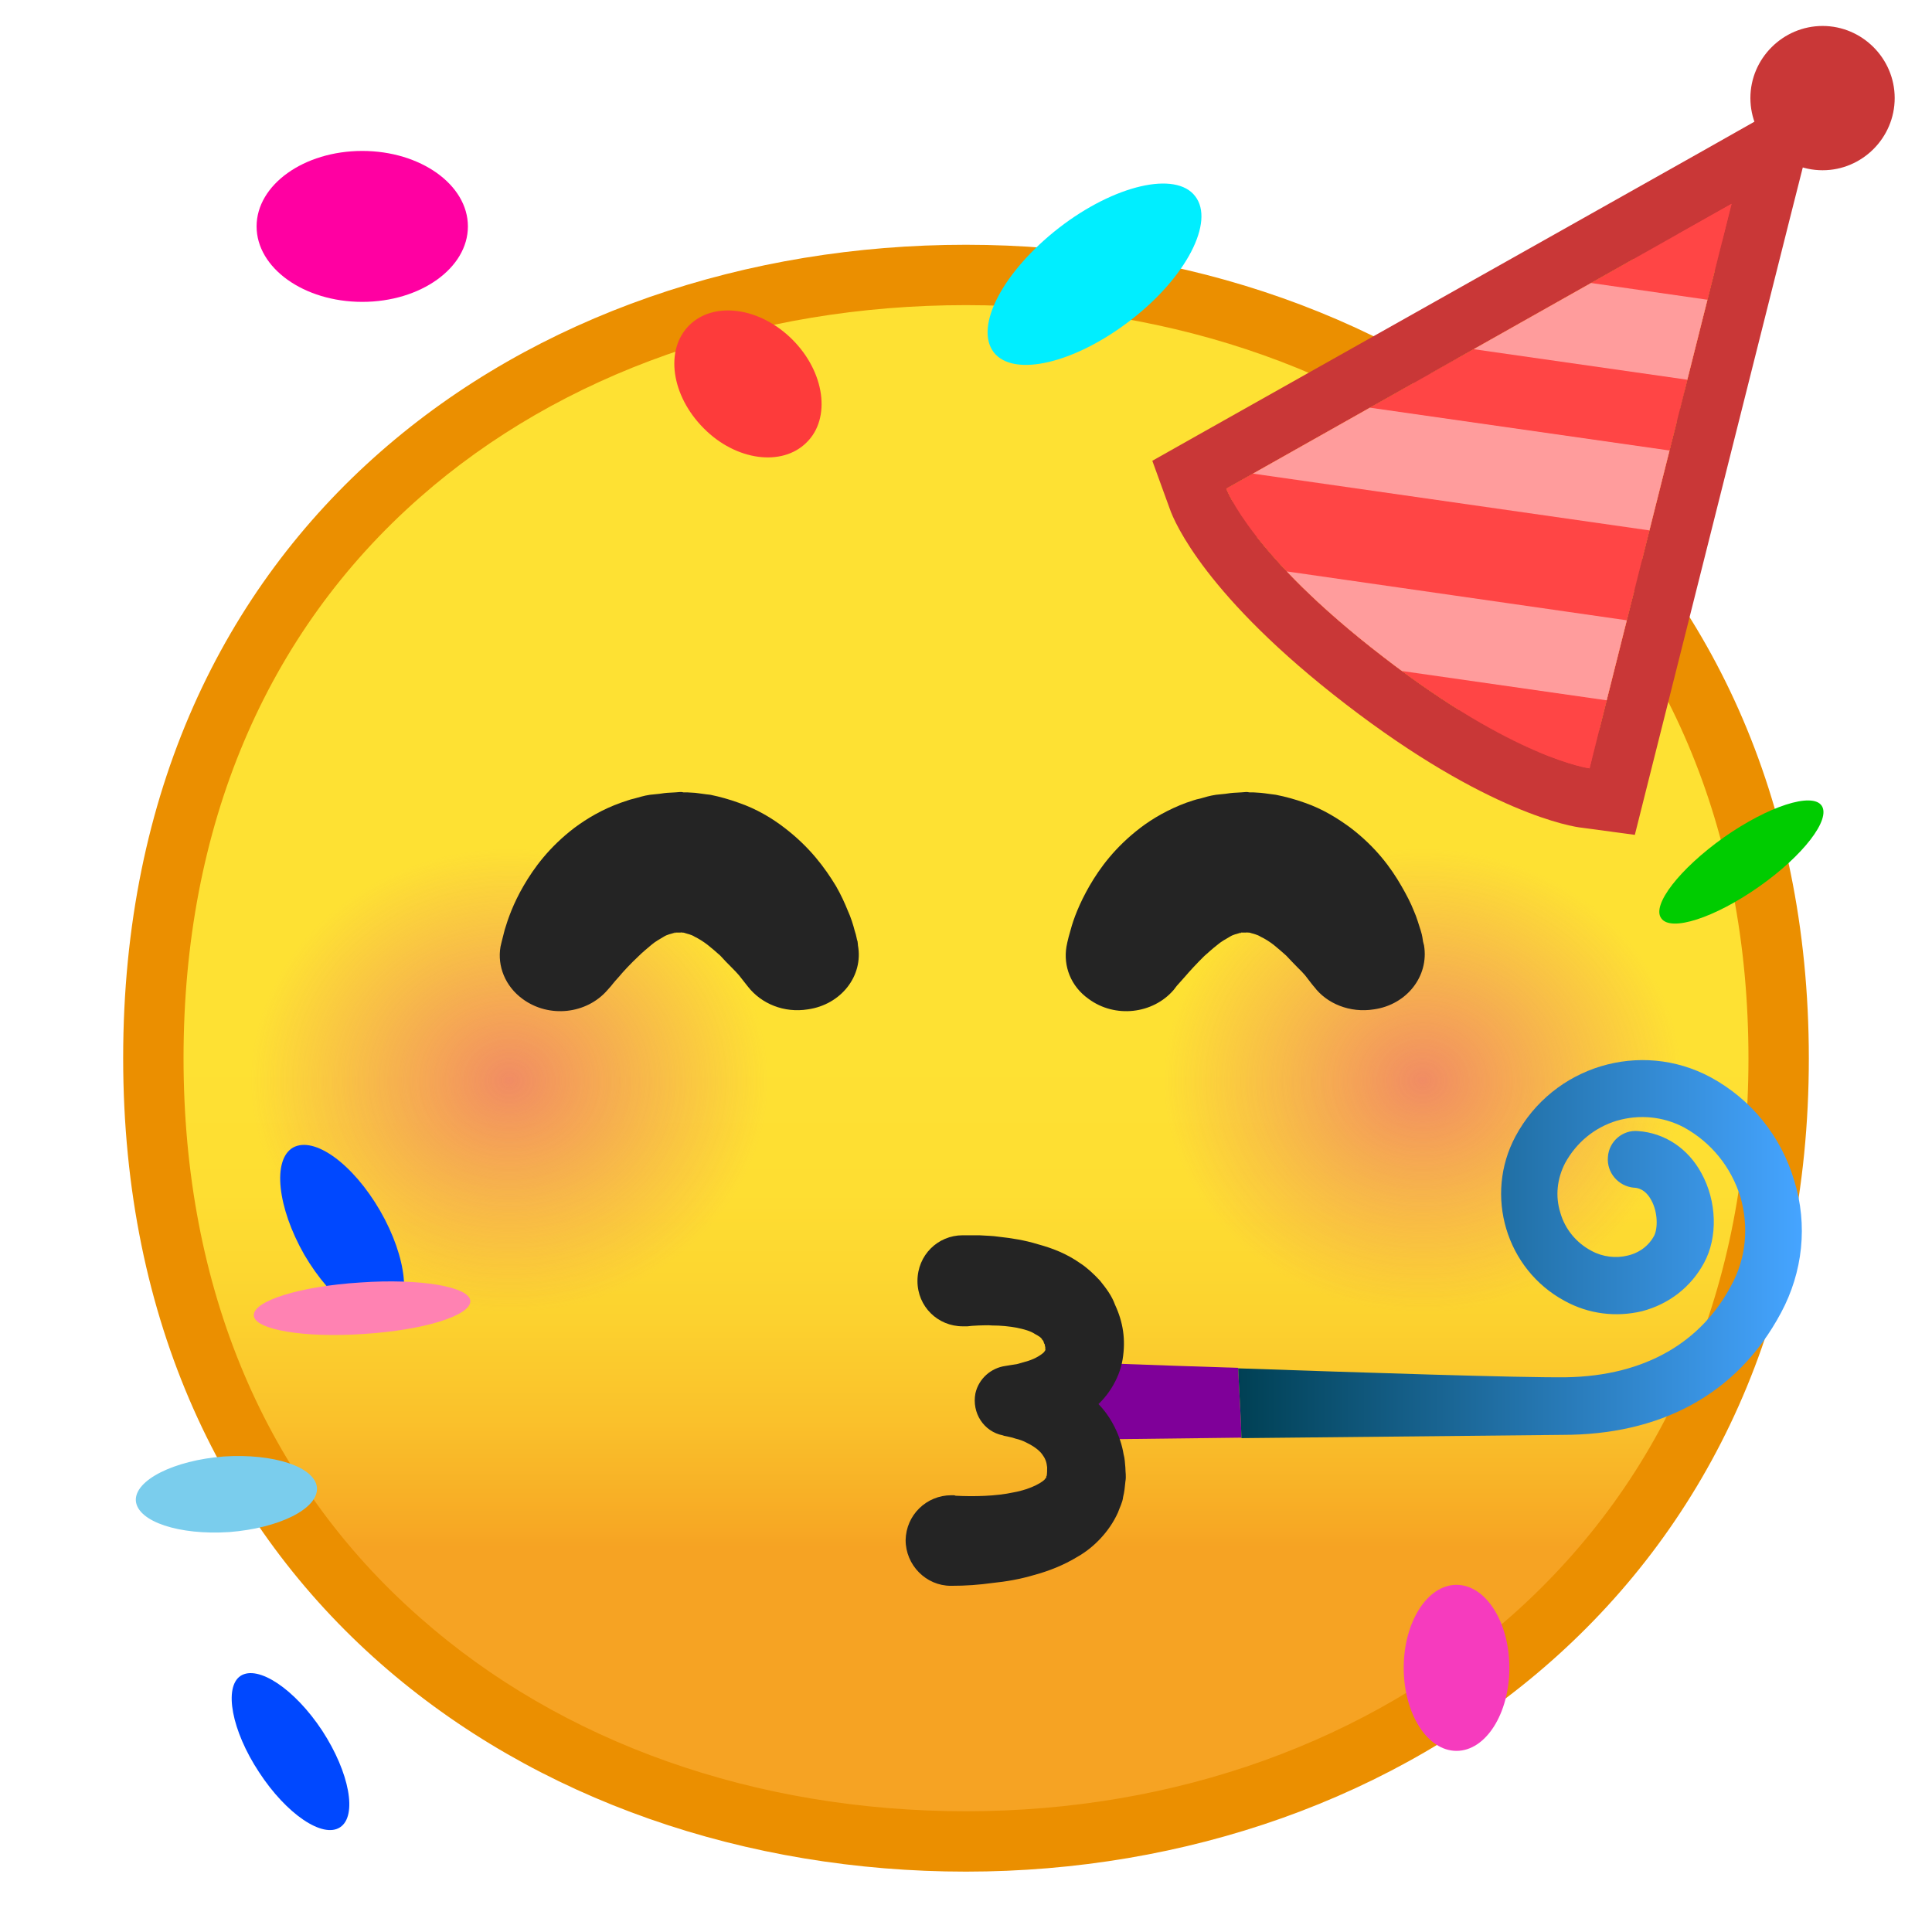
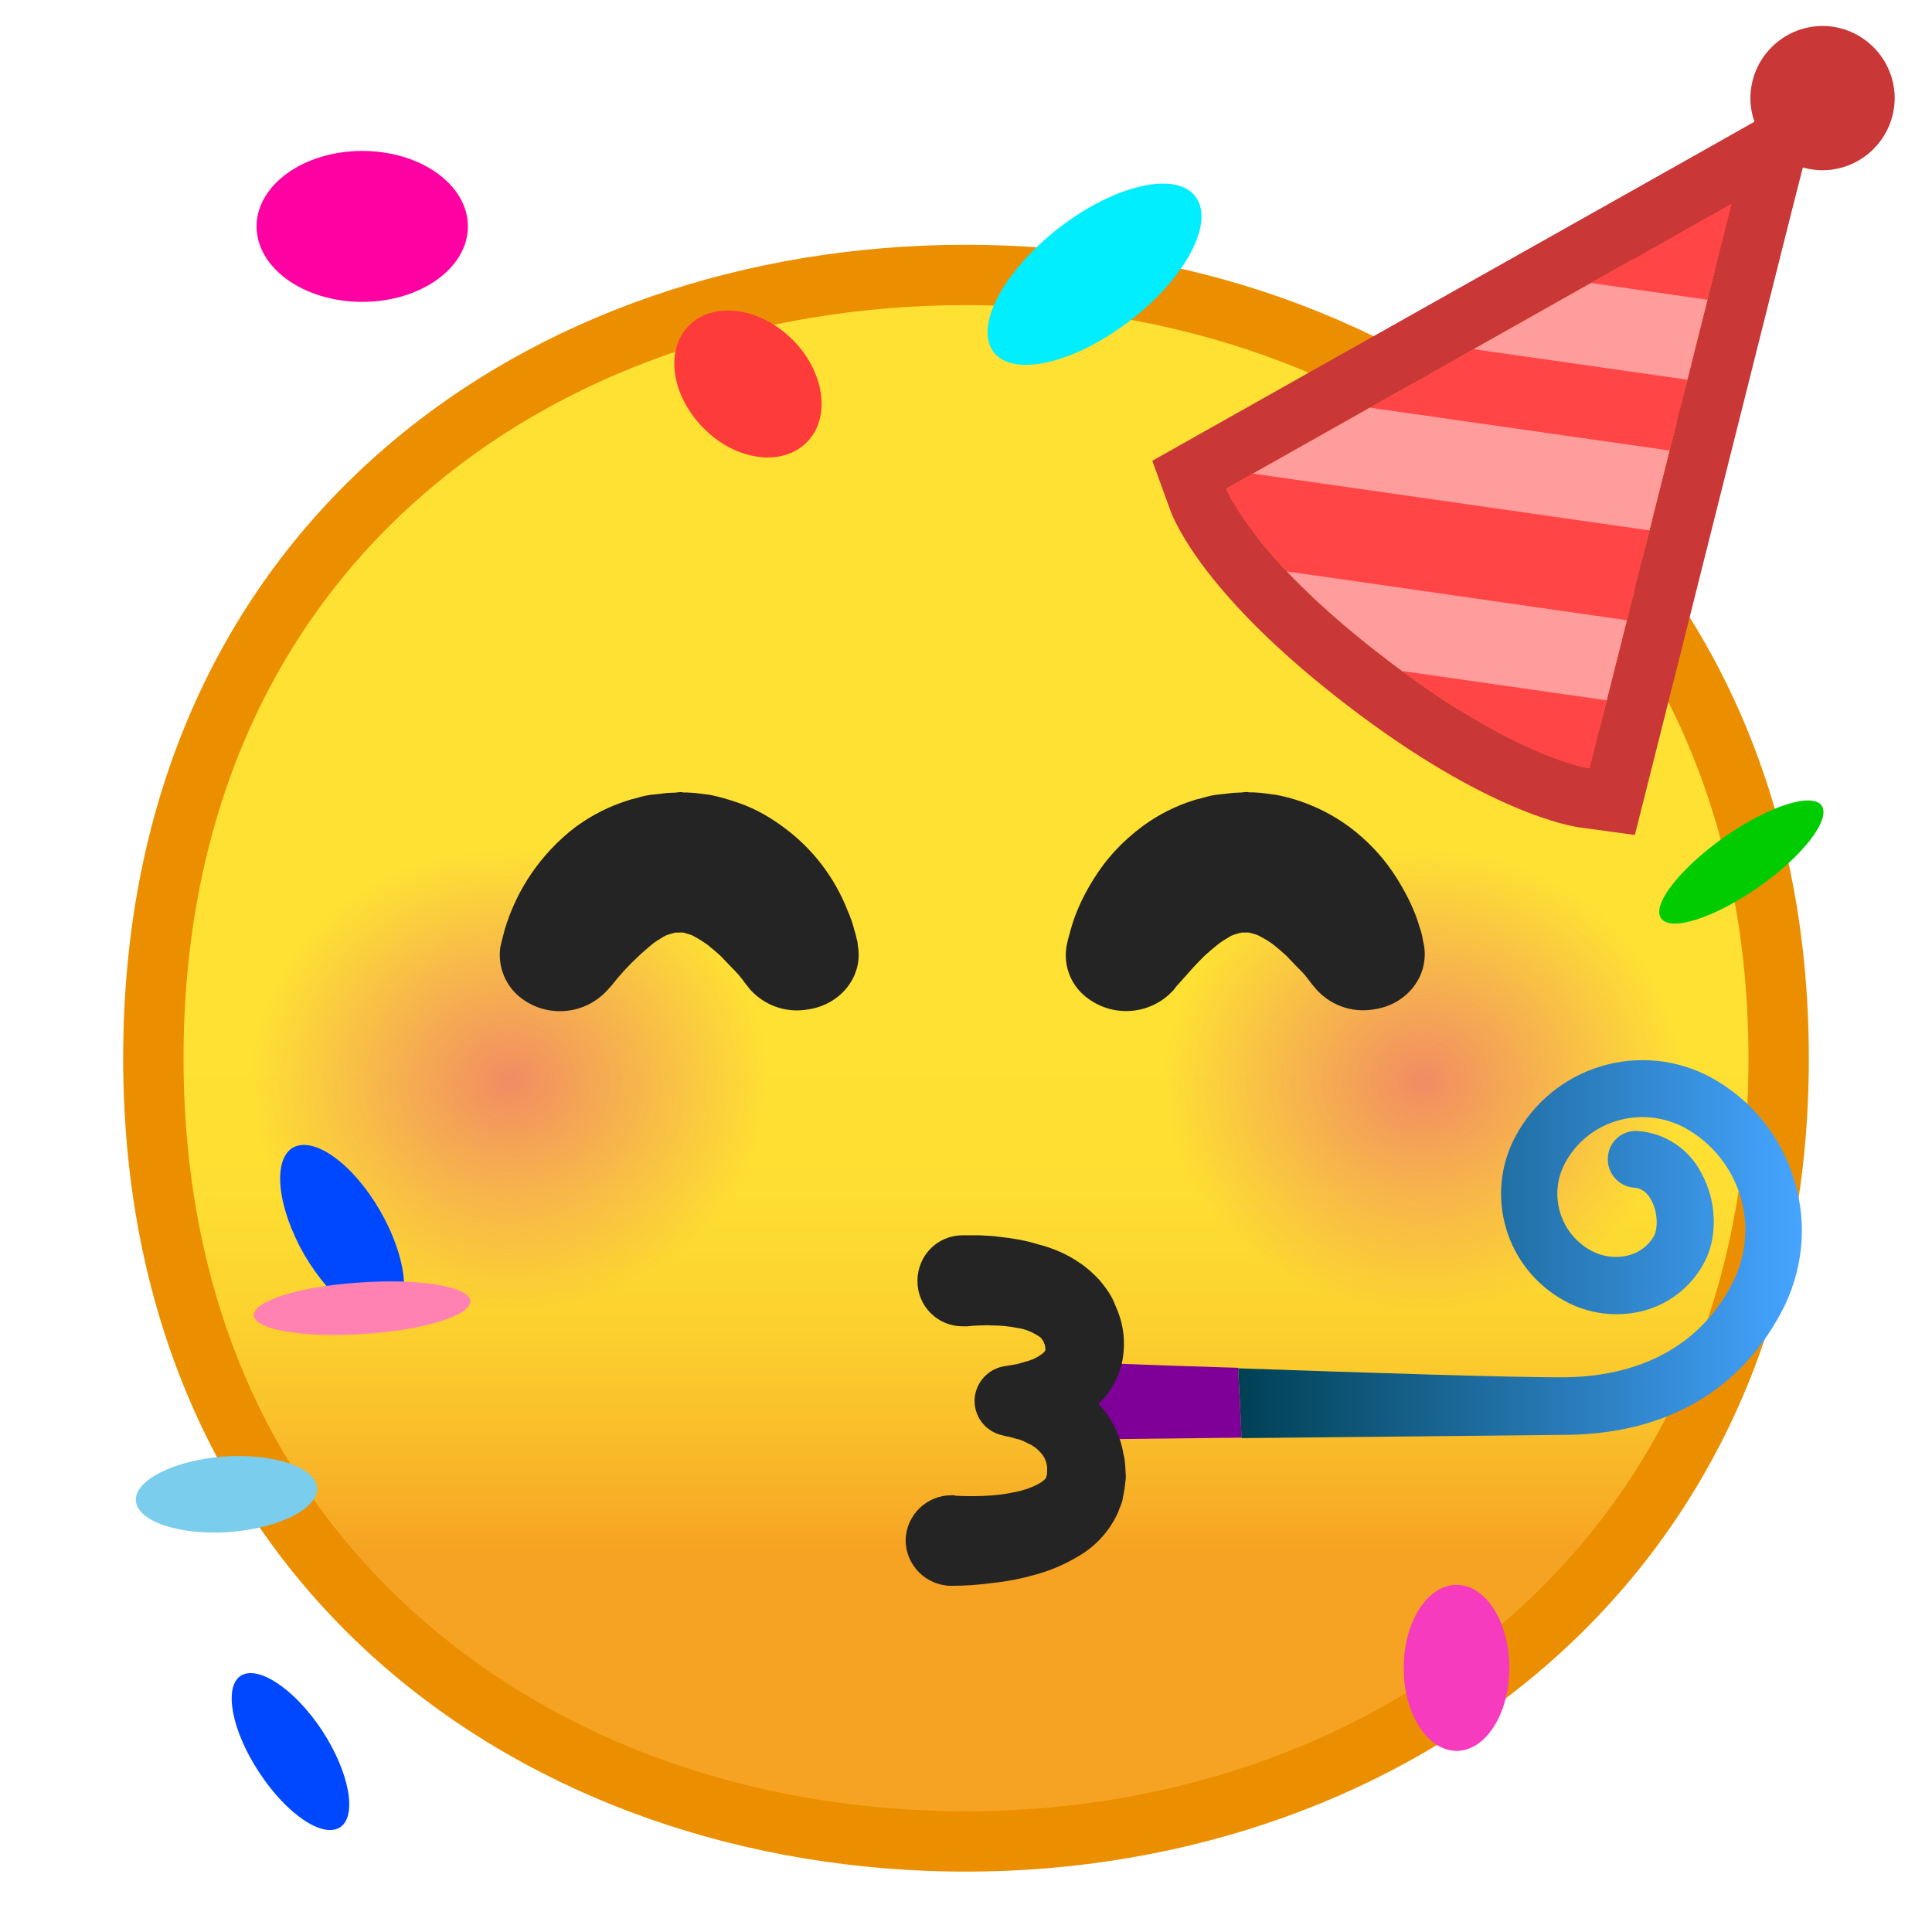
- <svg xmlns="http://www.w3.org/2000/svg" xmlns:xlink="http://www.w3.org/1999/xlink" width="16pt" height="16pt" version="1.1" viewBox="0 0 16 16">
+ <svg xmlns="http://www.w3.org/2000/svg" xmlns:xlink="http://www.w3.org/1999/xlink" width="16pt" height="16pt" viewBox="0 0 16 16">
  <defs>
-     <linearGradient id="linear0" x1="64" x2="64" y1="28.991" y2="110.68" gradientTransform="matrix(0.125,0,0,0.125,0,0)" gradientUnits="userSpaceOnUse">
+     <clipPath id="b">
+       <path d="M0 0h16v16H0z" />
+     </clipPath>
+     <clipPath id="d">
+       <path d="M0 0h16v16H0z" />
+     </clipPath>
+     <clipPath id="k">
+       <path d="M10 1h5v3h-5Zm0 0" />
+     </clipPath>
+     <clipPath id="l">
+       <path d="m14.34 1.688-4.184 2.359s.2.547 1.297 1.39c1.094.848 1.711.926 1.711.926Zm0 0" />
+     </clipPath>
+     <clipPath id="m">
+       <path d="M10 2h5v3h-5Zm0 0" />
+     </clipPath>
+     <clipPath id="n">
+       <path d="m14.34 1.688-4.184 2.359s.2.547 1.297 1.39c1.094.848 1.711.926 1.711.926Zm0 0" />
+     </clipPath>
+     <clipPath id="o">
+       <path d="M10 2h5v4h-5Zm0 0" />
+     </clipPath>
+     <clipPath id="p">
+       <path d="m14.34 1.688-4.184 2.359s.2.547 1.297 1.39c1.094.848 1.711.926 1.711.926Zm0 0" />
+     </clipPath>
+     <clipPath id="q">
+       <path d="M10 4h5v3h-5Zm0 0" />
+     </clipPath>
+     <clipPath id="r">
+       <path d="m14.34 1.688-4.184 2.359s.2.547 1.297 1.39c1.094.848 1.711.926 1.711.926Zm0 0" />
+     </clipPath>
+     <clipPath id="s">
+       <path d="M10 1h5v3h-5Zm0 0" />
+     </clipPath>
+     <clipPath id="t">
+       <path d="m14.34 1.688-4.184 2.359s.2.547 1.297 1.39c1.094.848 1.711.926 1.711.926Zm0 0" />
+     </clipPath>
+     <clipPath id="u">
+       <path d="M10 3h5v2h-5Zm0 0" />
+     </clipPath>
+     <clipPath id="v">
+       <path d="m14.34 1.688-4.184 2.359s.2.547 1.297 1.39c1.094.848 1.711.926 1.711.926Zm0 0" />
+     </clipPath>
+     <clipPath id="w">
+       <path d="M10 4h5v3h-5Zm0 0" />
+     </clipPath>
+     <clipPath id="x">
+       <path d="m14.34 1.688-4.184 2.359s.2.547 1.297 1.39c1.094.848 1.711.926 1.711.926Zm0 0" />
+     </clipPath>
+     <radialGradient id="c" cx="35.994" cy="68.577" r="19.444" fx="35.994" fy="68.577" gradientTransform="matrix(.12239 0 0 .10963 -.186 1.43)" gradientUnits="userSpaceOnUse">
+       <stop offset="0" style="stop-color:#ed7770;stop-opacity:1" />
+       <stop offset=".9" style="stop-color:#ed7770;stop-opacity:0" />
+     </radialGradient>
+     <radialGradient id="e" cx="97.787" cy="68.577" r="19.444" fx="97.787" fy="68.577" gradientTransform="matrix(.12239 0 0 .10963 -.186 1.43)" gradientUnits="userSpaceOnUse">
+       <stop offset="0" style="stop-color:#ed7770;stop-opacity:1" />
+       <stop offset=".9" style="stop-color:#ed7770;stop-opacity:0" />
+     </radialGradient>
+     <linearGradient id="f" x1="64" x2="64" y1="28.991" y2="110.68" gradientTransform="scale(.125)" gradientUnits="userSpaceOnUse">
      <stop offset=".5" style="stop-color:#fee133;stop-opacity:1" />
      <stop offset=".612" style="stop-color:#fede32;stop-opacity:1" />
      <stop offset=".708" style="stop-color:#fcd32f;stop-opacity:1" />
      <stop offset=".797" style="stop-color:#fac12b;stop-opacity:1" />
      <stop offset=".883" style="stop-color:#f7a924;stop-opacity:1" />
      <stop offset=".9" style="stop-color:#f6a323;stop-opacity:1" />
    </linearGradient>
-     <filter id="alpha" width="100%" height="100%" x="0%" y="0%" filterUnits="objectBoundingBox">
-       <feColorMatrix in="SourceGraphic" type="matrix" values="0 0 0 0 1 0 0 0 0 1 0 0 0 0 1 0 0 0 1 0" />
-     </filter>
-     <mask id="mask0">
-       <g filter="url(#alpha)">
-         <rect width="16" height="16" x="0" y="0" style="fill:#000;fill-opacity:.8;stroke:none" />
-       </g>
-     </mask>
-     <radialGradient id="radial0" cx="35.994" cy="68.577" r="19.444" fx="35.994" fy="68.577" gradientTransform="matrix(0.122388,0,0,0.109625,-0.18635,1.43)" gradientUnits="userSpaceOnUse">
-       <stop offset="0" style="stop-color:#ed7770;stop-opacity:1" />
-       <stop offset=".9" style="stop-color:#ed7770;stop-opacity:0" />
-     </radialGradient>
-     <clipPath id="clip1">
-       <rect width="16" height="16" />
-     </clipPath>
-     <g id="surface6" clip-path="url(#clip1)">
-       <path style="stroke:none;fill-rule:nonzero;fill:url(#radial0)" d="M 6.406 8.949 C 6.406 7.809 5.426 6.887 4.219 6.887 C 3.012 6.887 2.031 7.809 2.031 8.949 C 2.031 10.086 3.012 11.012 4.219 11.012 C 5.426 11.012 6.406 10.086 6.406 8.949 Z M 6.406 8.949" />
-     </g>
-     <mask id="mask1">
-       <g filter="url(#alpha)">
-         <rect width="16" height="16" x="0" y="0" style="fill:#000;fill-opacity:.8;stroke:none" />
-       </g>
-     </mask>
-     <radialGradient id="radial1" cx="97.787" cy="68.577" r="19.444" fx="97.787" fy="68.577" gradientTransform="matrix(0.122388,0,0,0.109625,-0.18635,1.43)" gradientUnits="userSpaceOnUse">
-       <stop offset="0" style="stop-color:#ed7770;stop-opacity:1" />
-       <stop offset=".9" style="stop-color:#ed7770;stop-opacity:0" />
-     </radialGradient>
-     <clipPath id="clip2">
-       <rect width="16" height="16" />
-     </clipPath>
-     <g id="surface9" clip-path="url(#clip2)">
-       <path style="stroke:none;fill-rule:nonzero;fill:url(#radial1)" d="M 13.969 8.949 C 13.969 7.809 12.988 6.887 11.781 6.887 C 10.574 6.887 9.594 7.809 9.594 8.949 C 9.594 10.086 10.574 11.012 11.781 11.012 C 12.988 11.012 13.969 10.086 13.969 8.949 Z M 13.969 8.949" />
-     </g>
-     <clipPath id="clip3">
-       <path d="M 10 1 L 15 1 L 15 4 L 10 4 Z M 10 1" />
-     </clipPath>
-     <clipPath id="clip4">
-       <path d="M 14.34 1.688 L 10.156 4.047 C 10.156 4.047 10.355 4.594 11.453 5.438 C 12.547 6.285 13.164 6.363 13.164 6.363 Z M 14.34 1.688" />
-     </clipPath>
-     <clipPath id="clip5">
-       <path d="M 10 2 L 15 2 L 15 5 L 10 5 Z M 10 2" />
-     </clipPath>
-     <clipPath id="clip6">
-       <path d="M 14.34 1.688 L 10.156 4.047 C 10.156 4.047 10.355 4.594 11.453 5.438 C 12.547 6.285 13.164 6.363 13.164 6.363 Z M 14.34 1.688" />
-     </clipPath>
-     <clipPath id="clip7">
-       <path d="M 10 2 L 15 2 L 15 6 L 10 6 Z M 10 2" />
-     </clipPath>
-     <clipPath id="clip8">
-       <path d="M 14.34 1.688 L 10.156 4.047 C 10.156 4.047 10.355 4.594 11.453 5.438 C 12.547 6.285 13.164 6.363 13.164 6.363 Z M 14.34 1.688" />
-     </clipPath>
-     <clipPath id="clip9">
-       <path d="M 10 4 L 15 4 L 15 7 L 10 7 Z M 10 4" />
-     </clipPath>
-     <clipPath id="clip10">
-       <path d="M 14.34 1.688 L 10.156 4.047 C 10.156 4.047 10.355 4.594 11.453 5.438 C 12.547 6.285 13.164 6.363 13.164 6.363 Z M 14.34 1.688" />
-     </clipPath>
-     <clipPath id="clip11">
-       <path d="M 10 1 L 15 1 L 15 4 L 10 4 Z M 10 1" />
-     </clipPath>
-     <clipPath id="clip12">
-       <path d="M 14.34 1.688 L 10.156 4.047 C 10.156 4.047 10.355 4.594 11.453 5.438 C 12.547 6.285 13.164 6.363 13.164 6.363 Z M 14.34 1.688" />
-     </clipPath>
-     <clipPath id="clip13">
-       <path d="M 10 3 L 15 3 L 15 5 L 10 5 Z M 10 3" />
-     </clipPath>
-     <clipPath id="clip14">
-       <path d="M 14.34 1.688 L 10.156 4.047 C 10.156 4.047 10.355 4.594 11.453 5.438 C 12.547 6.285 13.164 6.363 13.164 6.363 Z M 14.34 1.688" />
-     </clipPath>
-     <clipPath id="clip15">
-       <path d="M 10 4 L 15 4 L 15 7 L 10 7 Z M 10 4" />
-     </clipPath>
-     <clipPath id="clip16">
-       <path d="M 14.34 1.688 L 10.156 4.047 C 10.156 4.047 10.355 4.594 11.453 5.438 C 12.547 6.285 13.164 6.363 13.164 6.363 Z M 14.34 1.688" />
-     </clipPath>
-     <linearGradient id="linear1" x1="82.033" x2="119.38" y1="82.759" y2="82.759" gradientTransform="matrix(0.125,0,0,0.125,0,0)" gradientUnits="userSpaceOnUse">
+     <linearGradient id="y" x1="82.033" x2="119.38" y1="82.759" y2="82.759" gradientTransform="scale(.125)" gradientUnits="userSpaceOnUse">
      <stop offset="0" style="stop-color:#004054;stop-opacity:1" />
      <stop offset=".994" style="stop-color:#45a4ff;stop-opacity:1" />
    </linearGradient>
+     <mask id="g">
+       <g filter="url(#a)">
+         <path d="M0 0h16v16H0z" style="fill:#000;fill-opacity:.8;stroke:none" />
+       </g>
+     </mask>
+     <mask id="i">
+       <g filter="url(#a)">
+         <path d="M0 0h16v16H0z" style="fill:#000;fill-opacity:.8;stroke:none" />
+       </g>
+     </mask>
+     <g id="h" clip-path="url(#b)">
+       <path d="M6.406 8.95c0-1.141-.98-2.063-2.187-2.063S2.03 7.809 2.03 8.949c0 1.137.98 2.063 2.188 2.063 1.207 0 2.187-.926 2.187-2.063m0 0" style="stroke:none;fill-rule:nonzero;fill:url(#c)" />
+     </g>
+     <g id="j" clip-path="url(#d)">
+       <path d="M13.969 8.95c0-1.141-.98-2.063-2.188-2.063-1.207 0-2.187.922-2.187 2.062 0 1.137.98 2.063 2.187 2.063s2.188-.926 2.188-2.063m0 0" style="stroke:none;fill-rule:nonzero;fill:url(#e)" />
+     </g>
+     <filter id="a" width="100%" height="100%" x="0%" y="0%" filterUnits="objectBoundingBox">
+       <feColorMatrix in="SourceGraphic" values="0 0 0 0 1 0 0 0 0 1 0 0 0 0 1 0 0 0 1 0" />
+     </filter>
  </defs>
-   <g id="surface1">
-     <path style="stroke:none;fill-rule:nonzero;fill:url(#linear0)" d="M 8 15.25 C 4.758 15.25 1.27 13.219 1.27 8.766 C 1.27 4.309 4.758 2.277 8 2.277 C 9.797 2.277 11.461 2.871 12.684 3.953 C 14.023 5.133 14.734 6.797 14.734 8.762 C 14.734 10.719 14.023 12.379 12.684 13.566 C 11.457 14.652 9.793 15.25 8 15.25 Z M 8 15.25" />
-     <path style="stroke:none;fill-rule:nonzero;fill:#eb8f00;fill-opacity:1" d="M 8 2.527 C 9.734 2.527 11.34 3.098 12.52 4.141 C 13.801 5.27 14.48 6.871 14.48 8.766 C 14.48 10.648 13.801 12.242 12.52 13.379 C 11.336 14.422 9.734 15 8 15 C 6.258 15 4.652 14.434 3.48 13.398 C 2.195 12.27 1.52 10.668 1.52 8.762 C 1.52 6.848 2.199 5.242 3.48 4.117 C 4.648 3.09 6.254 2.527 8 2.527 M 8 2.027 C 4.375 2.027 1.02 4.355 1.02 8.762 C 1.02 13.148 4.375 15.5 8 15.5 C 11.625 15.5 14.98 13.09 14.98 8.766 C 14.98 4.414 11.625 2.027 8 2.027 Z M 8 2.027" />
-     <use mask="url(#mask0)" xlink:href="#surface6" />
-     <use mask="url(#mask1)" xlink:href="#surface9" />
-     <path style="stroke:none;fill-rule:nonzero;fill:#242424;fill-opacity:1" d="M 6.195 8.172 C 6.195 8.172 6.188 8.164 6.176 8.148 C 6.164 8.133 6.145 8.109 6.121 8.078 C 6.105 8.059 6.082 8.035 6.055 8.008 C 6.027 7.98 5.996 7.949 5.965 7.914 C 5.93 7.883 5.895 7.852 5.859 7.824 C 5.824 7.797 5.785 7.773 5.754 7.758 C 5.723 7.738 5.691 7.734 5.672 7.727 C 5.664 7.723 5.652 7.723 5.645 7.723 C 5.641 7.723 5.641 7.719 5.637 7.723 L 5.625 7.723 C 5.641 7.723 5.594 7.723 5.66 7.723 L 5.59 7.723 C 5.574 7.723 5.586 7.727 5.586 7.727 C 5.59 7.727 5.594 7.727 5.594 7.723 C 5.605 7.719 5.594 7.723 5.594 7.723 C 5.59 7.723 5.582 7.727 5.578 7.727 C 5.559 7.734 5.527 7.738 5.496 7.758 C 5.465 7.777 5.426 7.797 5.391 7.828 C 5.359 7.855 5.32 7.887 5.289 7.918 C 5.223 7.98 5.164 8.043 5.125 8.09 C 5.082 8.137 5.062 8.164 5.062 8.164 L 5.031 8.199 C 4.859 8.398 4.547 8.434 4.328 8.273 C 4.184 8.168 4.117 8 4.145 7.84 C 4.145 7.84 4.156 7.789 4.18 7.699 C 4.207 7.609 4.25 7.484 4.336 7.336 C 4.422 7.188 4.547 7.016 4.758 6.855 C 4.863 6.777 4.988 6.703 5.141 6.648 C 5.176 6.637 5.215 6.621 5.254 6.613 C 5.297 6.602 5.328 6.59 5.383 6.582 L 5.461 6.574 C 5.484 6.57 5.52 6.566 5.523 6.566 L 5.594 6.562 L 5.633 6.559 L 5.645 6.559 L 5.66 6.562 L 5.691 6.562 L 5.758 6.566 C 5.797 6.57 5.84 6.578 5.883 6.582 C 5.961 6.598 6.043 6.621 6.117 6.648 C 6.266 6.699 6.395 6.777 6.496 6.855 C 6.707 7.016 6.832 7.188 6.922 7.336 C 6.965 7.41 6.996 7.48 7.02 7.539 C 7.047 7.598 7.066 7.66 7.078 7.707 C 7.094 7.754 7.094 7.777 7.102 7.797 C 7.105 7.816 7.105 7.828 7.105 7.828 C 7.152 8.082 6.965 8.32 6.691 8.359 C 6.492 8.391 6.305 8.312 6.195 8.172 Z M 6.195 8.172" />
-     <path style="stroke:none;fill-rule:nonzero;fill:#242424;fill-opacity:1" d="M 10.883 8.172 C 10.883 8.172 10.875 8.164 10.863 8.148 C 10.852 8.133 10.832 8.109 10.809 8.078 C 10.793 8.059 10.77 8.035 10.742 8.008 C 10.715 7.98 10.684 7.949 10.652 7.914 C 10.617 7.883 10.582 7.852 10.547 7.824 C 10.512 7.797 10.473 7.773 10.441 7.758 C 10.41 7.738 10.379 7.734 10.359 7.727 C 10.352 7.723 10.34 7.723 10.332 7.723 C 10.328 7.723 10.328 7.719 10.324 7.723 L 10.312 7.723 C 10.328 7.723 10.277 7.723 10.348 7.723 L 10.277 7.723 C 10.262 7.723 10.27 7.727 10.273 7.727 C 10.277 7.727 10.277 7.727 10.281 7.723 C 10.293 7.719 10.281 7.723 10.277 7.723 C 10.273 7.723 10.27 7.727 10.266 7.727 C 10.246 7.734 10.215 7.738 10.184 7.758 C 10.152 7.777 10.113 7.797 10.078 7.828 C 10.043 7.855 10.008 7.887 9.973 7.918 C 9.91 7.98 9.852 8.043 9.812 8.09 C 9.77 8.137 9.746 8.164 9.746 8.164 L 9.719 8.199 C 9.547 8.398 9.234 8.434 9.016 8.273 C 8.867 8.168 8.805 8 8.832 7.84 C 8.832 7.84 8.84 7.789 8.867 7.699 C 8.891 7.609 8.938 7.484 9.023 7.336 C 9.109 7.188 9.234 7.016 9.445 6.855 C 9.547 6.777 9.676 6.703 9.824 6.648 C 9.859 6.637 9.898 6.621 9.941 6.613 C 9.98 6.602 10.016 6.59 10.07 6.582 L 10.148 6.574 C 10.172 6.57 10.207 6.566 10.211 6.566 L 10.281 6.562 L 10.32 6.559 L 10.328 6.559 L 10.348 6.562 L 10.379 6.562 L 10.441 6.566 C 10.484 6.57 10.527 6.578 10.566 6.582 C 10.648 6.598 10.73 6.621 10.805 6.648 C 10.953 6.699 11.078 6.777 11.184 6.855 C 11.395 7.016 11.52 7.188 11.605 7.336 C 11.648 7.41 11.684 7.48 11.707 7.539 C 11.734 7.598 11.75 7.66 11.766 7.707 C 11.781 7.754 11.781 7.777 11.785 7.797 C 11.789 7.816 11.793 7.828 11.793 7.828 C 11.836 8.082 11.652 8.32 11.379 8.359 C 11.18 8.391 10.988 8.312 10.883 8.172 Z M 10.883 8.172" />
-     <path style="stroke:none;fill-rule:nonzero;fill:#ff4545;fill-opacity:1" d="M 13.133 6.609 C 13.105 6.605 12.438 6.512 11.301 5.637 C 10.176 4.773 9.945 4.195 9.922 4.133 L 9.852 3.934 L 14.727 1.184 L 13.352 6.641 Z M 13.133 6.609" />
-     <path style="stroke:none;fill-rule:nonzero;fill:#c93737;fill-opacity:1" d="M 14.34 1.688 L 13.164 6.363 C 13.164 6.363 12.547 6.285 11.453 5.438 C 10.355 4.594 10.156 4.047 10.156 4.047 Z M 15.109 0.68 L 14.094 1.254 L 9.91 3.609 L 9.543 3.816 L 9.688 4.215 C 9.727 4.328 9.992 4.945 11.145 5.832 C 12.316 6.734 13.023 6.848 13.102 6.855 L 13.539 6.914 L 13.648 6.48 L 14.824 1.805 Z M 15.109 0.68" />
-     <g clip-path="url(#clip3)" clip-rule="nonzero">
-       <g clip-path="url(#clip4)" clip-rule="nonzero">
-         <path style="stroke:none;fill-rule:nonzero;fill:#ff0;fill-opacity:1" d="M 9.727 2.793 L 9.895 1.625 L 15.828 2.473 L 15.66 3.641 Z M 9.727 2.793" />
-         <path style="stroke:none;fill-rule:nonzero;fill:#c93737;fill-opacity:1" d="M 10.105 1.906 L 15.543 2.684 L 15.449 3.355 L 10.012 2.578 Z M 9.684 1.34 L 9.609 1.832 L 9.516 2.508 L 9.445 3.004 L 9.938 3.074 L 15.375 3.852 L 15.871 3.922 L 15.941 3.426 L 16.039 2.754 L 16.109 2.258 L 15.613 2.188 L 10.176 1.41 Z M 9.684 1.34" />
-       </g>
+   <path d="M8 15.25c-3.242 0-6.73-2.031-6.73-6.484 0-4.457 3.488-6.489 6.73-6.489 1.797 0 3.46.594 4.684 1.676 1.34 1.18 2.05 2.844 2.05 4.809 0 1.957-.71 3.617-2.05 4.804C11.457 14.652 9.793 15.25 8 15.25m0 0" style="stroke:none;fill-rule:nonzero;fill:url(#f)" />
+   <path d="M8 2.527c1.734 0 3.34.57 4.52 1.614 1.28 1.129 1.96 2.73 1.96 4.625 0 1.882-.68 3.476-1.96 4.613C11.336 14.422 9.734 15 8 15c-1.742 0-3.348-.566-4.52-1.602-1.285-1.128-1.96-2.73-1.96-4.636 0-1.914.68-3.52 1.96-4.645C4.648 3.09 6.254 2.527 8 2.527m0-.5c-3.625 0-6.98 2.328-6.98 6.735C1.02 13.148 4.375 15.5 8 15.5s6.98-2.41 6.98-6.734c0-4.352-3.355-6.739-6.98-6.739m0 0" style="stroke:none;fill-rule:nonzero;fill:#eb8f00;fill-opacity:1" />
+   <use xlink:href="#h" mask="url(#g)" />
+   <use xlink:href="#j" mask="url(#i)" />
+   <path d="M6.195 8.172q-.001 0-.02-.024-.016-.023-.054-.07-.025-.03-.066-.07l-.09-.094a2 2 0 0 0-.106-.09 1 1 0 0 0-.105-.066c-.031-.02-.063-.024-.082-.031-.008-.004-.02-.004-.027-.004-.004 0-.004-.004-.008 0h-.012.035-.07c-.016 0-.004.004-.004.004q.007.001.008-.004c.011-.004 0 0 0 0l-.016.004c-.02.007-.05.011-.082.03-.031.02-.07.04-.105.071-.032.027-.07.059-.102.09a2 2 0 0 0-.226.246L5.03 8.2a.53.53 0 0 1-.703.074.45.45 0 0 1-.183-.433s.011-.05.035-.14a1.67 1.67 0 0 1 .578-.845c.105-.078.23-.152.383-.207.035-.011.074-.027.113-.035.043-.011.074-.023.129-.031l.078-.008.062-.008.07-.003.04-.004h.012l.015.003h.031l.067.004q.06.008.125.016c.078.016.16.04.234.066.149.051.278.13.38.207a1.556 1.556 0 0 1 .523.684 1 1 0 0 1 .058.168c.016.047.016.07.024.09q.004.03.003.031c.047.254-.14.492-.414.531a.52.52 0 0 1-.496-.187M10.883 8.172q-.001 0-.02-.024l-.054-.07q-.025-.03-.067-.07l-.09-.094a2 2 0 0 0-.105-.09.7.7 0 0 0-.106-.066c-.03-.02-.062-.024-.082-.031-.007-.004-.02-.004-.027-.004-.004 0-.004-.004-.008 0h-.011.035-.07c-.016 0-.008.004-.005.004q.004.001.008-.004c.012-.004 0 0-.004 0s-.007.004-.011.004c-.02.007-.051.011-.082.03-.032.02-.07.04-.106.071q-.053.042-.105.09a3 3 0 0 0-.16.172l-.067.074-.027.035a.53.53 0 0 1-.703.074.44.44 0 0 1-.184-.433s.008-.05.035-.14c.024-.09.07-.216.156-.364.086-.149.211-.32.422-.48.102-.079.23-.153.38-.208.034-.011.073-.027.116-.035.04-.011.075-.023.13-.031l.077-.008.063-.008.07-.003.04-.004h.007l.02.003h.03l.063.004q.066.008.125.016a1.5 1.5 0 0 1 .618.273c.21.16.336.332.421.48q.066.114.102.204c.027.059.043.121.059.168.015.047.015.07.02.09q.006.03.007.031c.043.254-.14.492-.414.531a.52.52 0 0 1-.496-.187m0 0" style="stroke:none;fill-rule:nonzero;fill:#242424;fill-opacity:1" />
+   <path d="M13.133 6.61c-.028-.005-.695-.098-1.832-.973-1.125-.864-1.356-1.442-1.38-1.504l-.07-.2 4.876-2.75-1.375 5.458Zm0 0" style="stroke:none;fill-rule:nonzero;fill:#ff4545;fill-opacity:1" />
+   <path d="m14.34 1.688-1.176 4.675s-.617-.078-1.71-.926c-1.099-.843-1.298-1.39-1.298-1.39ZM15.11.68l-1.016.574L9.91 3.609l-.367.207.145.399c.039.113.304.73 1.457 1.617 1.171.902 1.878 1.016 1.957 1.023l.437.06.11-.435 1.175-4.675Zm0 0" style="stroke:none;fill-rule:nonzero;fill:#c93737;fill-opacity:1" />
+   <g clip-path="url(#k)">
+     <g clip-path="url(#l)">
+       <path d="m9.727 2.793.168-1.168 5.933.848-.168 1.168Zm0 0" style="stroke:none;fill-rule:nonzero;fill:#ff0;fill-opacity:1" />
+       <path d="m10.105 1.906 5.438.778-.094.671-5.437-.777Zm-.421-.566-.075.492-.093.676-.07.496.492.07 5.437.778.496.07.07-.496.098-.672.07-.496-.496-.07-5.437-.778Zm0 0" style="stroke:none;fill-rule:nonzero;fill:#c93737;fill-opacity:1" />
    </g>
-     <g clip-path="url(#clip5)" clip-rule="nonzero">
-       <g clip-path="url(#clip6)" clip-rule="nonzero">
-         <path style="stroke:none;fill-rule:nonzero;fill:#ff0;fill-opacity:1" d="M 9.648 4.07 L 9.816 2.902 L 15.75 3.754 L 15.582 4.922 Z M 9.648 4.07" />
-       </g>
+   </g>
+   <g clip-path="url(#m)">
+     <g clip-path="url(#n)">
+       <path d="m9.648 4.07.168-1.168 5.934.852-.168 1.168Zm0 0" style="stroke:none;fill-rule:nonzero;fill:#ff0;fill-opacity:1" />
    </g>
-     <g clip-path="url(#clip7)" clip-rule="nonzero">
-       <g clip-path="url(#clip8)" clip-rule="nonzero">
-         <path style="stroke:none;fill-rule:nonzero;fill:#c93737;fill-opacity:1" d="M 10.027 3.188 L 15.465 3.965 L 15.371 4.641 L 9.934 3.859 Z M 9.605 2.621 L 9.531 3.117 L 9.438 3.789 L 9.363 4.285 L 9.859 4.355 L 15.297 5.133 L 15.793 5.203 L 15.863 4.711 L 15.961 4.035 L 16.031 3.543 L 15.535 3.469 L 10.098 2.691 Z M 9.605 2.621" />
-       </g>
+   </g>
+   <g clip-path="url(#o)">
+     <g clip-path="url(#p)">
+       <path d="m10.027 3.188 5.438.777-.094.676-5.437-.782Zm-.422-.567-.074.496-.094.672-.074.496.496.07 5.438.778.496.07.07-.492.098-.676.07-.492-.496-.074-5.437-.778Zm0 0" style="stroke:none;fill-rule:nonzero;fill:#c93737;fill-opacity:1" />
    </g>
-     <g clip-path="url(#clip9)" clip-rule="nonzero">
-       <g clip-path="url(#clip10)" clip-rule="nonzero">
-         <path style="stroke:none;fill-rule:nonzero;fill:#ff0;fill-opacity:1" d="M 9.344 5.484 L 9.508 4.316 L 15.441 5.168 L 15.273 6.336 Z M 9.344 5.484" />
-         <path style="stroke:none;fill-rule:nonzero;fill:#c93737;fill-opacity:1" d="M 9.723 4.602 L 15.16 5.379 L 15.062 6.051 L 9.625 5.273 Z M 9.297 4.035 L 9.227 4.527 L 9.129 5.203 L 9.059 5.699 L 9.551 5.77 L 14.988 6.547 L 15.484 6.617 L 15.555 6.121 L 15.652 5.449 L 15.723 4.953 L 15.23 4.883 L 9.793 4.105 Z M 9.297 4.035" />
-       </g>
+   </g>
+   <g clip-path="url(#q)">
+     <g clip-path="url(#r)">
+       <path d="m9.344 5.484.164-1.168 5.933.852-.168 1.168Zm0 0" style="stroke:none;fill-rule:nonzero;fill:#ff0;fill-opacity:1" />
+       <path d="m9.723 4.602 5.437.777-.098.672-5.437-.778Zm-.426-.567-.07.492-.098.676-.07.496.492.07 5.437.778.496.07.07-.496.098-.672.07-.496-.492-.07-5.437-.778Zm0 0" style="stroke:none;fill-rule:nonzero;fill:#c93737;fill-opacity:1" />
    </g>
-     <path style="stroke:none;fill-rule:nonzero;fill:#ff4545;fill-opacity:1" d="M 14.34 1.688 L 10.156 4.047 C 10.156 4.047 10.355 4.594 11.453 5.438 C 12.547 6.285 13.164 6.363 13.164 6.363 Z M 14.34 1.688" />
-     <g clip-path="url(#clip11)" clip-rule="nonzero">
-       <g clip-path="url(#clip12)" clip-rule="nonzero">
-         <path style="stroke:none;fill-rule:nonzero;fill:#ff9c9c;fill-opacity:1" d="M 10.105 1.902 L 15.543 2.684 L 15.445 3.355 L 10.008 2.578 Z M 10.105 1.902" />
-       </g>
+   </g>
+   <path d="m14.34 1.688-4.184 2.359s.2.547 1.297 1.39c1.094.848 1.711.926 1.711.926Zm0 0" style="stroke:none;fill-rule:nonzero;fill:#ff4545;fill-opacity:1" />
+   <g clip-path="url(#s)">
+     <g clip-path="url(#t)">
+       <path d="m10.105 1.902 5.438.782-.098.671-5.437-.777Zm0 0" style="stroke:none;fill-rule:nonzero;fill:#ff9c9c;fill-opacity:1" />
    </g>
-     <g clip-path="url(#clip13)" clip-rule="nonzero">
-       <g clip-path="url(#clip14)" clip-rule="nonzero">
-         <path style="stroke:none;fill-rule:nonzero;fill:#ff9c9c;fill-opacity:1" d="M 10.027 3.188 L 15.465 3.965 L 15.367 4.637 L 9.934 3.859 Z M 10.027 3.188" />
-       </g>
+   </g>
+   <g clip-path="url(#u)">
+     <g clip-path="url(#v)">
+       <path d="m10.027 3.188 5.438.777-.098.672-5.433-.778Zm0 0" style="stroke:none;fill-rule:nonzero;fill:#ff9c9c;fill-opacity:1" />
    </g>
-     <g clip-path="url(#clip15)" clip-rule="nonzero">
-       <g clip-path="url(#clip16)" clip-rule="nonzero">
-         <path style="stroke:none;fill-rule:nonzero;fill:#ff9c9c;fill-opacity:1" d="M 9.723 4.598 L 15.156 5.379 L 15.062 6.051 L 9.625 5.273 Z M 9.723 4.598" />
-       </g>
+   </g>
+   <g clip-path="url(#w)">
+     <g clip-path="url(#x)">
+       <path d="m9.723 4.598 5.433.78-.094.673-5.437-.778Zm0 0" style="stroke:none;fill-rule:nonzero;fill:#ff9c9c;fill-opacity:1" />
    </g>
-     <path style="stroke:none;fill-rule:nonzero;fill:#ff00a2;fill-opacity:1" d="M 3.875 1.875 C 3.875 1.531 3.484 1.25 3 1.25 C 2.516 1.25 2.125 1.531 2.125 1.875 C 2.125 2.219 2.516 2.5 3 2.5 C 3.484 2.5 3.875 2.219 3.875 1.875 Z M 3.875 1.875" />
-     <path style="stroke:none;fill-rule:nonzero;fill:#fd3b3b;fill-opacity:1" d="M 6.562 2.812 C 6.293 2.543 5.91 2.492 5.707 2.695 C 5.504 2.898 5.559 3.277 5.828 3.547 C 6.094 3.816 6.477 3.867 6.68 3.664 C 6.883 3.465 6.832 3.082 6.562 2.812 Z M 6.562 2.812" />
-     <path style="stroke:none;fill-rule:nonzero;fill:#0ef;fill-opacity:1" d="M 9.898 1.625 C 9.738 1.414 9.23 1.531 8.77 1.887 C 8.309 2.246 8.066 2.703 8.23 2.918 C 8.395 3.129 8.902 3.008 9.363 2.652 C 9.824 2.297 10.062 1.836 9.898 1.625 Z M 9.898 1.625" />
-     <path style="stroke:none;fill-rule:nonzero;fill:#0048ff;fill-opacity:1" d="M 3.148 10.027 C 2.922 9.637 2.602 9.406 2.426 9.504 C 2.254 9.605 2.297 10 2.52 10.391 C 2.746 10.777 3.066 11.012 3.238 10.91 C 3.414 10.812 3.371 10.414 3.148 10.027 Z M 3.148 10.027" />
-     <path style="stroke:none;fill-rule:nonzero;fill:#f63bbe;fill-opacity:1" d="M 12.5 13.812 C 12.5 13.434 12.305 13.125 12.062 13.125 C 11.82 13.125 11.625 13.434 11.625 13.812 C 11.625 14.191 11.82 14.5 12.062 14.5 C 12.305 14.5 12.5 14.191 12.5 13.812 Z M 12.5 13.812" />
-     <path style="stroke:none;fill-rule:nonzero;fill:#0c0;fill-opacity:1" d="M 15.086 6.672 C 15.008 6.559 14.645 6.676 14.277 6.934 C 13.91 7.195 13.676 7.496 13.758 7.605 C 13.836 7.719 14.199 7.602 14.566 7.344 C 14.934 7.086 15.164 6.785 15.086 6.672 Z M 15.086 6.672" />
-     <path style="stroke:none;fill-rule:nonzero;fill:#0048ff;fill-opacity:1" d="M 2.668 14.332 C 2.441 13.988 2.137 13.785 1.992 13.879 C 1.852 13.973 1.918 14.332 2.145 14.676 C 2.371 15.023 2.672 15.227 2.816 15.133 C 2.961 15.039 2.895 14.68 2.668 14.332 Z M 2.668 14.332" />
-     <path style="stroke:none;fill-rule:nonzero;fill:#7acded;fill-opacity:1" d="M 2.625 12.32 C 2.609 12.148 2.266 12.035 1.852 12.062 C 1.441 12.094 1.113 12.258 1.125 12.43 C 1.141 12.602 1.484 12.715 1.898 12.688 C 2.309 12.656 2.637 12.496 2.625 12.32 Z M 2.625 12.32" />
-     <path style="stroke:none;fill-rule:nonzero;fill:#ff82b2;fill-opacity:1" d="M 3.895 10.773 C 3.887 10.656 3.48 10.586 2.984 10.621 C 2.488 10.652 2.094 10.773 2.102 10.895 C 2.109 11.012 2.52 11.082 3.016 11.047 C 3.508 11.016 3.902 10.895 3.895 10.773 Z M 3.895 10.773" />
-     <path style="stroke:none;fill-rule:nonzero;fill:#7f0099;fill-opacity:1" d="M 8.922 11.281 L 8.969 11.922 L 10.281 11.906 C 10.277 11.719 10.262 11.531 10.254 11.328 C 9.516 11.305 8.922 11.281 8.922 11.281 Z M 8.922 11.281" />
-     <path style="stroke:none;fill-rule:nonzero;fill:url(#linear1)" d="M 14.859 9.777 C 14.75 9.41 14.504 9.105 14.168 8.922 C 13.586 8.609 12.863 8.828 12.551 9.41 C 12.289 9.898 12.473 10.512 12.957 10.773 C 13.156 10.883 13.383 10.91 13.598 10.859 C 13.82 10.801 14.004 10.66 14.113 10.457 C 14.227 10.246 14.219 9.949 14.09 9.715 C 13.98 9.512 13.789 9.383 13.566 9.367 C 13.438 9.355 13.324 9.453 13.316 9.582 C 13.305 9.711 13.402 9.824 13.531 9.836 C 13.555 9.836 13.625 9.844 13.676 9.941 C 13.73 10.039 13.73 10.172 13.699 10.234 C 13.641 10.34 13.547 10.383 13.48 10.398 C 13.383 10.422 13.273 10.41 13.18 10.359 C 13.055 10.293 12.961 10.18 12.922 10.043 C 12.879 9.906 12.895 9.762 12.961 9.633 C 13.055 9.461 13.207 9.336 13.391 9.281 C 13.578 9.227 13.773 9.246 13.945 9.336 C 14.172 9.461 14.336 9.664 14.414 9.914 C 14.484 10.16 14.461 10.422 14.336 10.648 C 14.094 11.105 13.637 11.395 12.969 11.406 C 12.578 11.41 11.277 11.367 10.254 11.332 C 10.262 11.531 10.277 11.723 10.281 11.91 L 12.941 11.883 C 13.73 11.883 14.379 11.566 14.75 10.871 C 14.93 10.535 14.973 10.145 14.859 9.777 Z M 14.859 9.777" />
-     <path style="stroke:none;fill-rule:nonzero;fill:#242424;fill-opacity:1" d="M 7.973 10.23 L 8.109 10.23 C 8.164 10.234 8.219 10.234 8.27 10.242 C 8.379 10.254 8.484 10.27 8.598 10.305 C 8.711 10.336 8.828 10.379 8.945 10.461 C 9 10.496 9.059 10.551 9.109 10.605 C 9.16 10.668 9.207 10.73 9.234 10.805 C 9.301 10.949 9.324 11.094 9.297 11.258 C 9.27 11.426 9.16 11.59 9.039 11.676 C 8.922 11.77 8.797 11.812 8.688 11.844 C 8.629 11.859 8.574 11.867 8.52 11.875 C 8.461 11.883 8.414 11.887 8.344 11.887 L 8.355 11.309 C 8.438 11.312 8.488 11.324 8.551 11.336 C 8.613 11.352 8.676 11.367 8.738 11.391 C 8.859 11.438 8.988 11.512 9.094 11.625 C 9.203 11.734 9.281 11.895 9.305 12.043 C 9.316 12.082 9.316 12.117 9.32 12.156 C 9.32 12.195 9.328 12.223 9.32 12.27 C 9.316 12.312 9.312 12.355 9.301 12.398 C 9.297 12.441 9.273 12.484 9.258 12.527 C 9.184 12.691 9.051 12.82 8.926 12.891 C 8.805 12.965 8.68 13.012 8.566 13.043 C 8.449 13.078 8.332 13.098 8.223 13.109 C 8.105 13.125 8.004 13.133 7.875 13.133 C 7.668 13.133 7.5 12.961 7.5 12.754 C 7.504 12.547 7.672 12.383 7.879 12.383 C 7.887 12.383 7.895 12.383 7.902 12.383 L 7.914 12.387 C 8.062 12.395 8.25 12.391 8.395 12.359 C 8.547 12.332 8.648 12.266 8.656 12.246 C 8.656 12.242 8.664 12.242 8.664 12.238 C 8.664 12.23 8.664 12.227 8.668 12.223 C 8.672 12.207 8.672 12.172 8.672 12.152 C 8.668 12.109 8.656 12.078 8.633 12.047 C 8.609 12.012 8.562 11.977 8.504 11.949 C 8.477 11.934 8.445 11.922 8.41 11.914 C 8.379 11.902 8.332 11.895 8.316 11.891 L 8.305 11.887 C 8.145 11.855 8.047 11.699 8.078 11.539 C 8.105 11.418 8.207 11.328 8.328 11.312 C 8.348 11.309 8.391 11.301 8.422 11.297 C 8.453 11.289 8.488 11.277 8.516 11.27 C 8.578 11.25 8.625 11.219 8.645 11.199 C 8.664 11.176 8.656 11.176 8.656 11.164 C 8.66 11.164 8.652 11.145 8.652 11.133 C 8.641 11.121 8.645 11.102 8.633 11.098 C 8.625 11.078 8.605 11.066 8.57 11.047 C 8.535 11.023 8.48 11.008 8.422 10.996 C 8.359 10.984 8.289 10.977 8.215 10.977 C 8.18 10.973 8.141 10.977 8.105 10.977 L 8.051 10.98 L 8.012 10.984 L 7.973 10.984 C 7.766 10.984 7.598 10.82 7.598 10.609 C 7.598 10.395 7.766 10.23 7.973 10.23 Z M 7.973 10.23" />
-     <path style="stroke:none;fill-rule:nonzero;fill:#c93737;fill-opacity:1" d="M 15.691 0.812 C 15.691 1.141 15.422 1.41 15.094 1.41 C 14.766 1.41 14.496 1.141 14.496 0.812 C 14.496 0.484 14.766 0.215 15.094 0.215 C 15.422 0.215 15.691 0.484 15.691 0.812 Z M 15.691 0.812" />
  </g>
+   <path d="M3.875 1.875c0-.344-.39-.625-.875-.625-.484 0-.875.281-.875.625s.39.625.875.625c.484 0 .875-.281.875-.625m0 0" style="stroke:none;fill-rule:nonzero;fill:#ff00a2;fill-opacity:1" />
+   <path d="M6.563 2.813c-.27-.27-.653-.32-.856-.118-.203.203-.148.582.121.852.266.27.649.32.852.117.203-.2.152-.582-.117-.852m0 0" style="stroke:none;fill-rule:nonzero;fill:#fd3b3b;fill-opacity:1" />
+   <path d="M9.898 1.625c-.16-.21-.668-.094-1.128.262-.461.36-.704.816-.54 1.031.165.21.672.09 1.133-.266.461-.355.7-.816.535-1.027m0 0" style="stroke:none;fill-rule:nonzero;fill:#0ef;fill-opacity:1" />
+   <path d="M3.148 10.027c-.226-.39-.546-.62-.722-.523-.172.101-.13.496.094.887.226.386.546.62.718.52.176-.098.133-.497-.09-.884m0 0" style="stroke:none;fill-rule:nonzero;fill:#0048ff;fill-opacity:1" />
+   <path d="M12.5 13.813c0-.38-.195-.688-.437-.688-.243 0-.438.309-.438.688s.195.687.438.687c.242 0 .437-.309.437-.687m0 0" style="stroke:none;fill-rule:nonzero;fill:#f63bbe;fill-opacity:1" />
+   <path d="M15.086 6.672c-.078-.113-.441.004-.809.262-.367.261-.601.562-.52.671.079.114.442-.003.81-.261.367-.258.597-.559.519-.672m0 0" style="stroke:none;fill-rule:nonzero;fill:#0c0;fill-opacity:1" />
+   <path d="M2.668 14.332c-.227-.344-.531-.547-.676-.453-.14.094-.074.453.153.797.226.347.527.55.671.457s.079-.453-.148-.801m0 0" style="stroke:none;fill-rule:nonzero;fill:#0048ff;fill-opacity:1" />
+   <path d="M2.625 12.32c-.016-.172-.36-.285-.773-.258-.41.032-.739.196-.727.368.016.172.36.285.773.258.41-.032.739-.192.727-.368m0 0" style="stroke:none;fill-rule:nonzero;fill:#7acded;fill-opacity:1" />
+   <path d="M3.895 10.773c-.008-.117-.415-.187-.91-.152-.497.031-.891.152-.883.274.007.117.418.187.914.152.492-.031.886-.152.879-.274m0 0" style="stroke:none;fill-rule:nonzero;fill:#ff82b2;fill-opacity:1" />
+   <path d="m8.922 11.281.047.64 1.312-.015c-.004-.187-.02-.375-.027-.578-.738-.023-1.332-.047-1.332-.047m0 0" style="stroke:none;fill-rule:nonzero;fill:#7f0099;fill-opacity:1" />
+   <path d="M14.86 9.777a1.44 1.44 0 0 0-.692-.855 1.193 1.193 0 0 0-1.617.488 1.01 1.01 0 0 0 .406 1.363c.2.11.426.137.64.086a.8.8 0 0 0 .516-.402c.114-.21.106-.508-.023-.742a.64.64 0 0 0-.524-.348.23.23 0 0 0-.25.215.236.236 0 0 0 .215.254c.024 0 .094.008.145.105.054.098.054.23.023.293a.34.34 0 0 1-.219.164.43.43 0 0 1-.3-.039.537.537 0 0 1-.219-.727.72.72 0 0 1 .43-.35.74.74 0 0 1 .554.054.963.963 0 0 1 .39 1.313c-.241.456-.698.746-1.366.757-.39.004-1.692-.039-2.715-.074.008.2.023.39.027.578l2.66-.027c.79 0 1.438-.317 1.809-1.012.18-.336.223-.726.11-1.094m0 0" style="stroke:none;fill-rule:nonzero;fill:url(#y)" />
+   <path d="M7.973 10.23h.136c.055.004.11.004.16.012.11.012.215.028.329.063.113.03.23.074.347.156.055.035.114.09.164.144.051.063.098.125.125.2.067.144.09.289.063.453a.68.68 0 0 1-.258.418 1 1 0 0 1-.351.168 1.4 1.4 0 0 1-.344.043l.011-.578c.082.004.133.015.196.027.062.016.125.031.187.055.121.046.25.12.356.234.11.11.187.27.21.418.012.039.012.074.016.113 0 .04.008.067 0 .114a1 1 0 0 1-.02.128c-.003.043-.027.086-.042.13a.8.8 0 0 1-.332.363 1.4 1.4 0 0 1-.36.152 2 2 0 0 1-.343.066 2.5 2.5 0 0 1-.348.024.38.38 0 0 1-.375-.38.38.38 0 0 1 .379-.37h.023l.012.004c.149.008.336.004.48-.028.153-.027.254-.093.262-.113 0-.004.008-.004.008-.008q-.001-.01.004-.015c.004-.016.004-.051.004-.07a.2.2 0 0 0-.04-.106.3.3 0 0 0-.128-.098.3.3 0 0 0-.094-.035c-.031-.012-.078-.02-.094-.023l-.011-.004a.29.29 0 0 1-.227-.348.295.295 0 0 1 .25-.226l.094-.016c.031-.008.066-.02.094-.027a.34.34 0 0 0 .129-.07c.02-.024.011-.024.011-.036.004 0-.004-.02-.004-.031-.011-.012-.007-.031-.02-.035-.007-.02-.027-.032-.062-.051a.4.4 0 0 0-.148-.05 1 1 0 0 0-.207-.02c-.035-.004-.074 0-.11 0l-.054.003-.04.004h-.038a.373.373 0 0 1-.375-.375c0-.214.168-.379.375-.379m0 0" style="stroke:none;fill-rule:nonzero;fill:#242424;fill-opacity:1" />
+   <path d="M15.691.813a.6.6 0 0 1-.597.597.6.6 0 0 1-.598-.597.6.6 0 0 1 .598-.598.6.6 0 0 1 .597.598m0 0" style="stroke:none;fill-rule:nonzero;fill:#c93737;fill-opacity:1" />
</svg>
